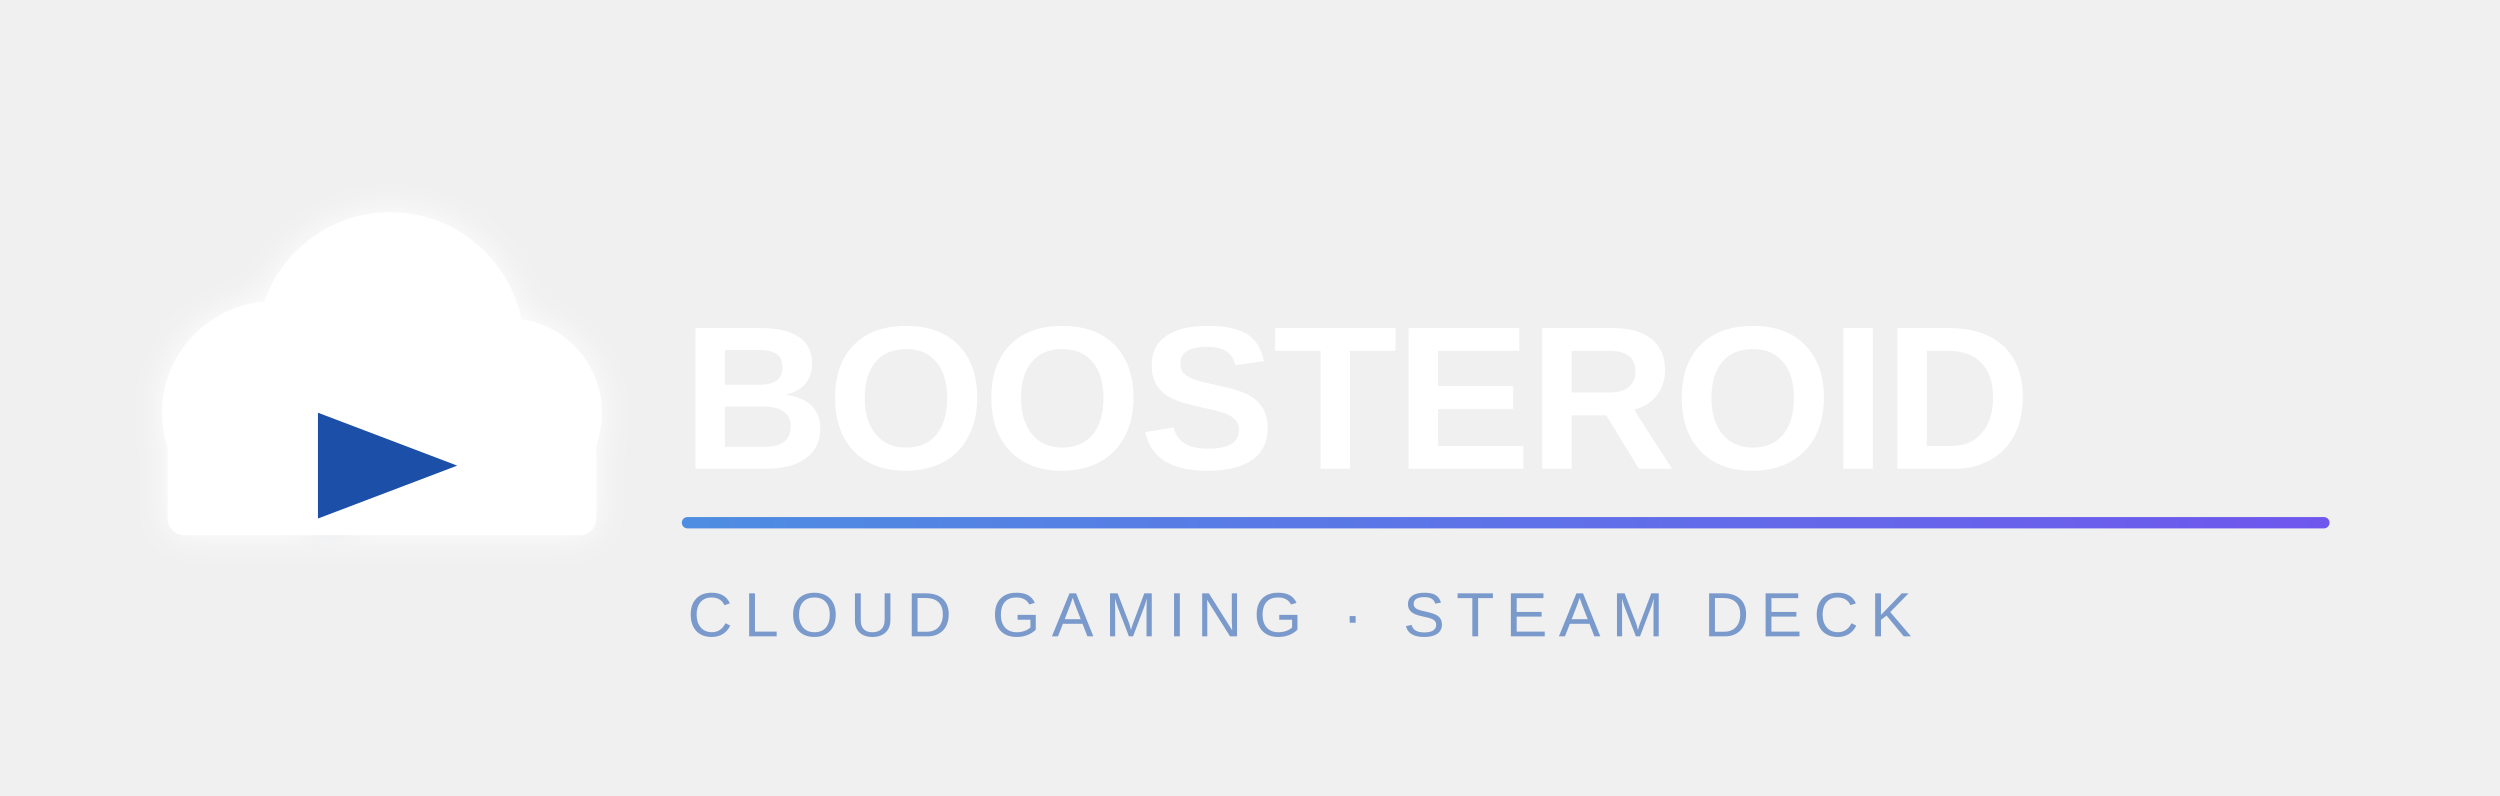
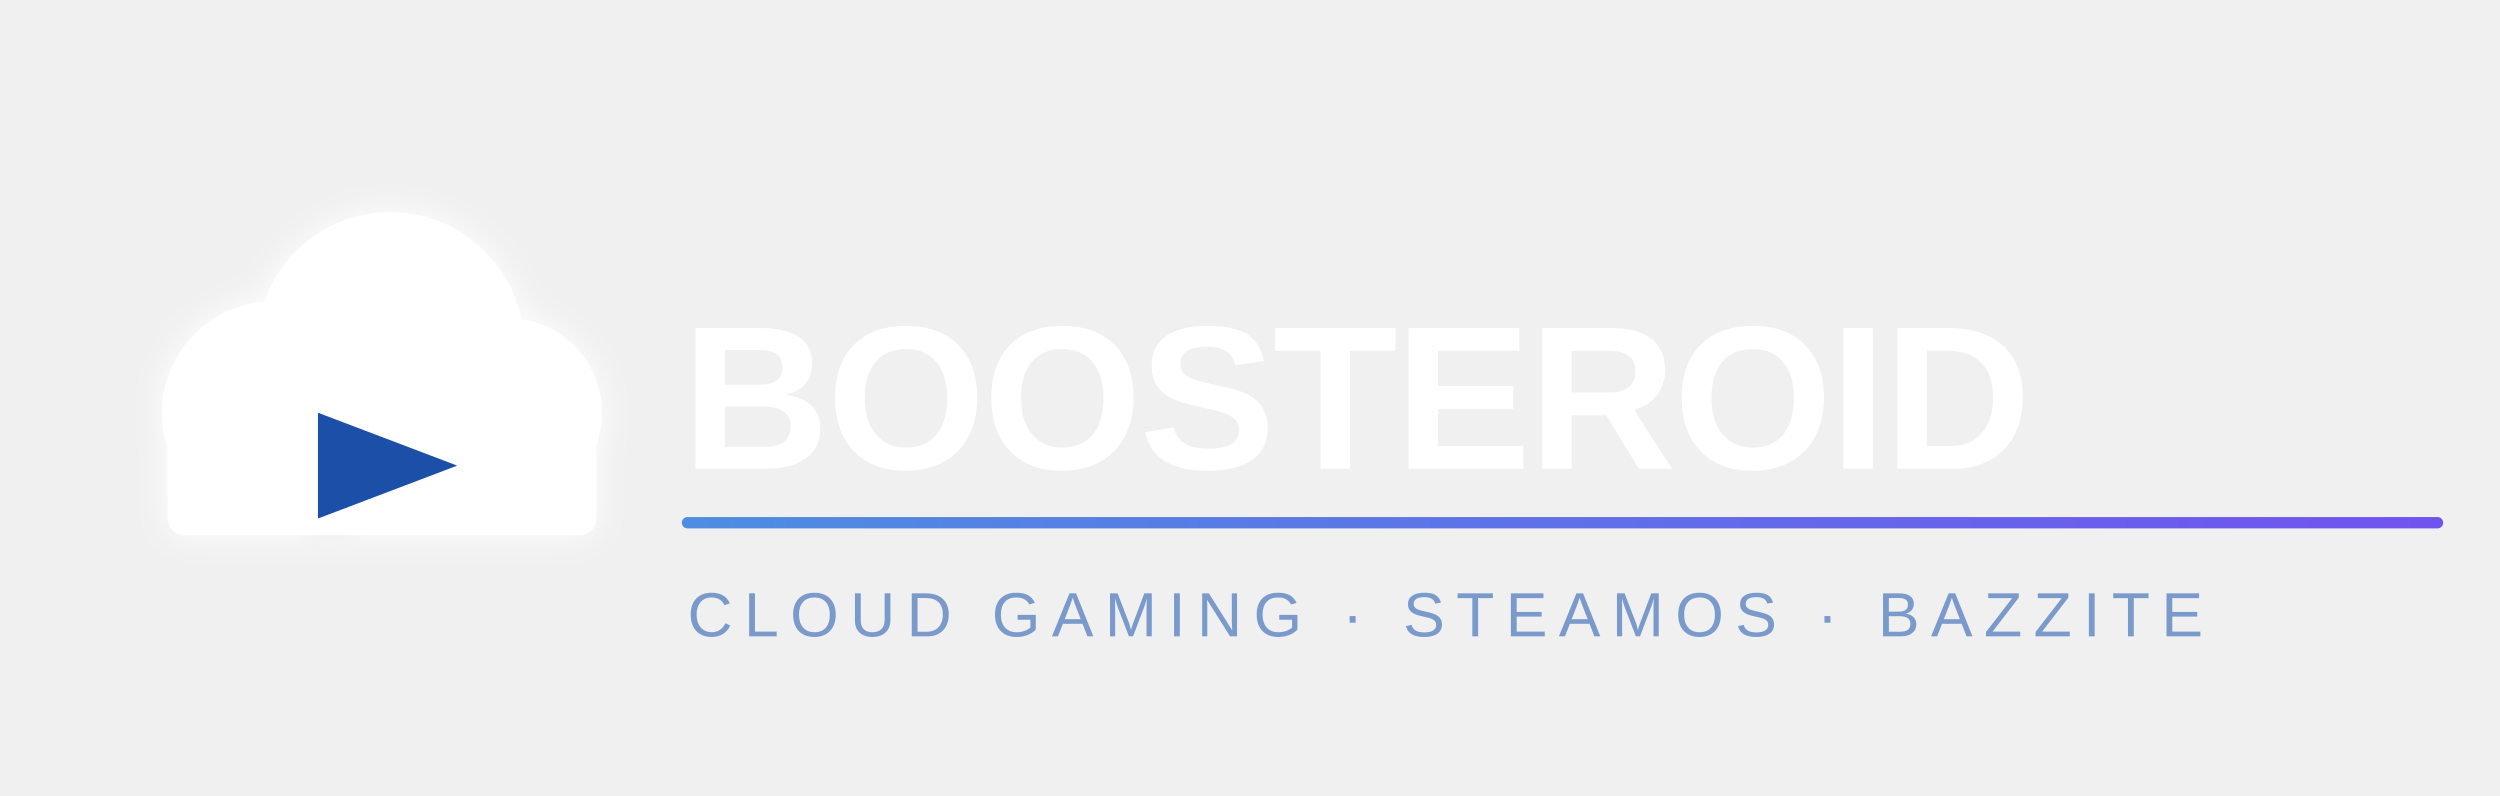
<svg xmlns="http://www.w3.org/2000/svg" width="880" height="280" viewBox="0 0 880 280">
  <defs>
    <linearGradient id="accent" x1="0" y1="0" x2="880" y2="0" gradientUnits="userSpaceOnUse">
      <stop offset="0" stop-color="#2096D9" />
      <stop offset="1" stop-color="#5C35EE" />
    </linearGradient>
    <filter id="softglow" x="-10%" y="-10%" width="120%" height="120%">
      <feGaussianBlur stdDeviation="6" result="blur" />
      <feMerge>
        <feMergeNode in="blur" />
        <feMergeNode in="SourceGraphic" />
      </feMerge>
    </filter>
  </defs>
  <g transform="translate(10, 12) scale(0.98)" filter="url(#softglow)">
    <circle cx="88" cy="136" r="40" fill="white" />
    <circle cx="130" cy="112" r="48" fill="white" />
    <circle cx="172" cy="136" r="34" fill="white" />
    <rect x="50" y="136" width="154" height="44" rx="6" fill="white" />
    <polygon points="104,136 104,174 154,155" fill="#1a4fa8" />
  </g>
  <text x="240" y="165" font-family="'Arial Black', 'Arial Bold', Arial, sans-serif" font-size="72" font-weight="900" fill="white" letter-spacing="-1">BOOSTEROID</text>
-   <rect x="240" y="182" width="580" height="4" rx="2" fill="url(#accent)" opacity="0.85" />
-   <text x="242" y="224" font-family="Arial, sans-serif" font-size="22" fill="#7a9acc" letter-spacing="4">CLOUD GAMING  ·  STEAM DECK</text>
+   <rect x="240" y="182" width="620" height="4" rx="2" fill="url(#accent)" opacity="0.85" />
+   <text x="242" y="224" font-family="Arial, sans-serif" font-size="22" fill="#7a9acc" letter-spacing="4">CLOUD GAMING  ·  STEAMOS  ·  BAZZITE</text>
</svg>
